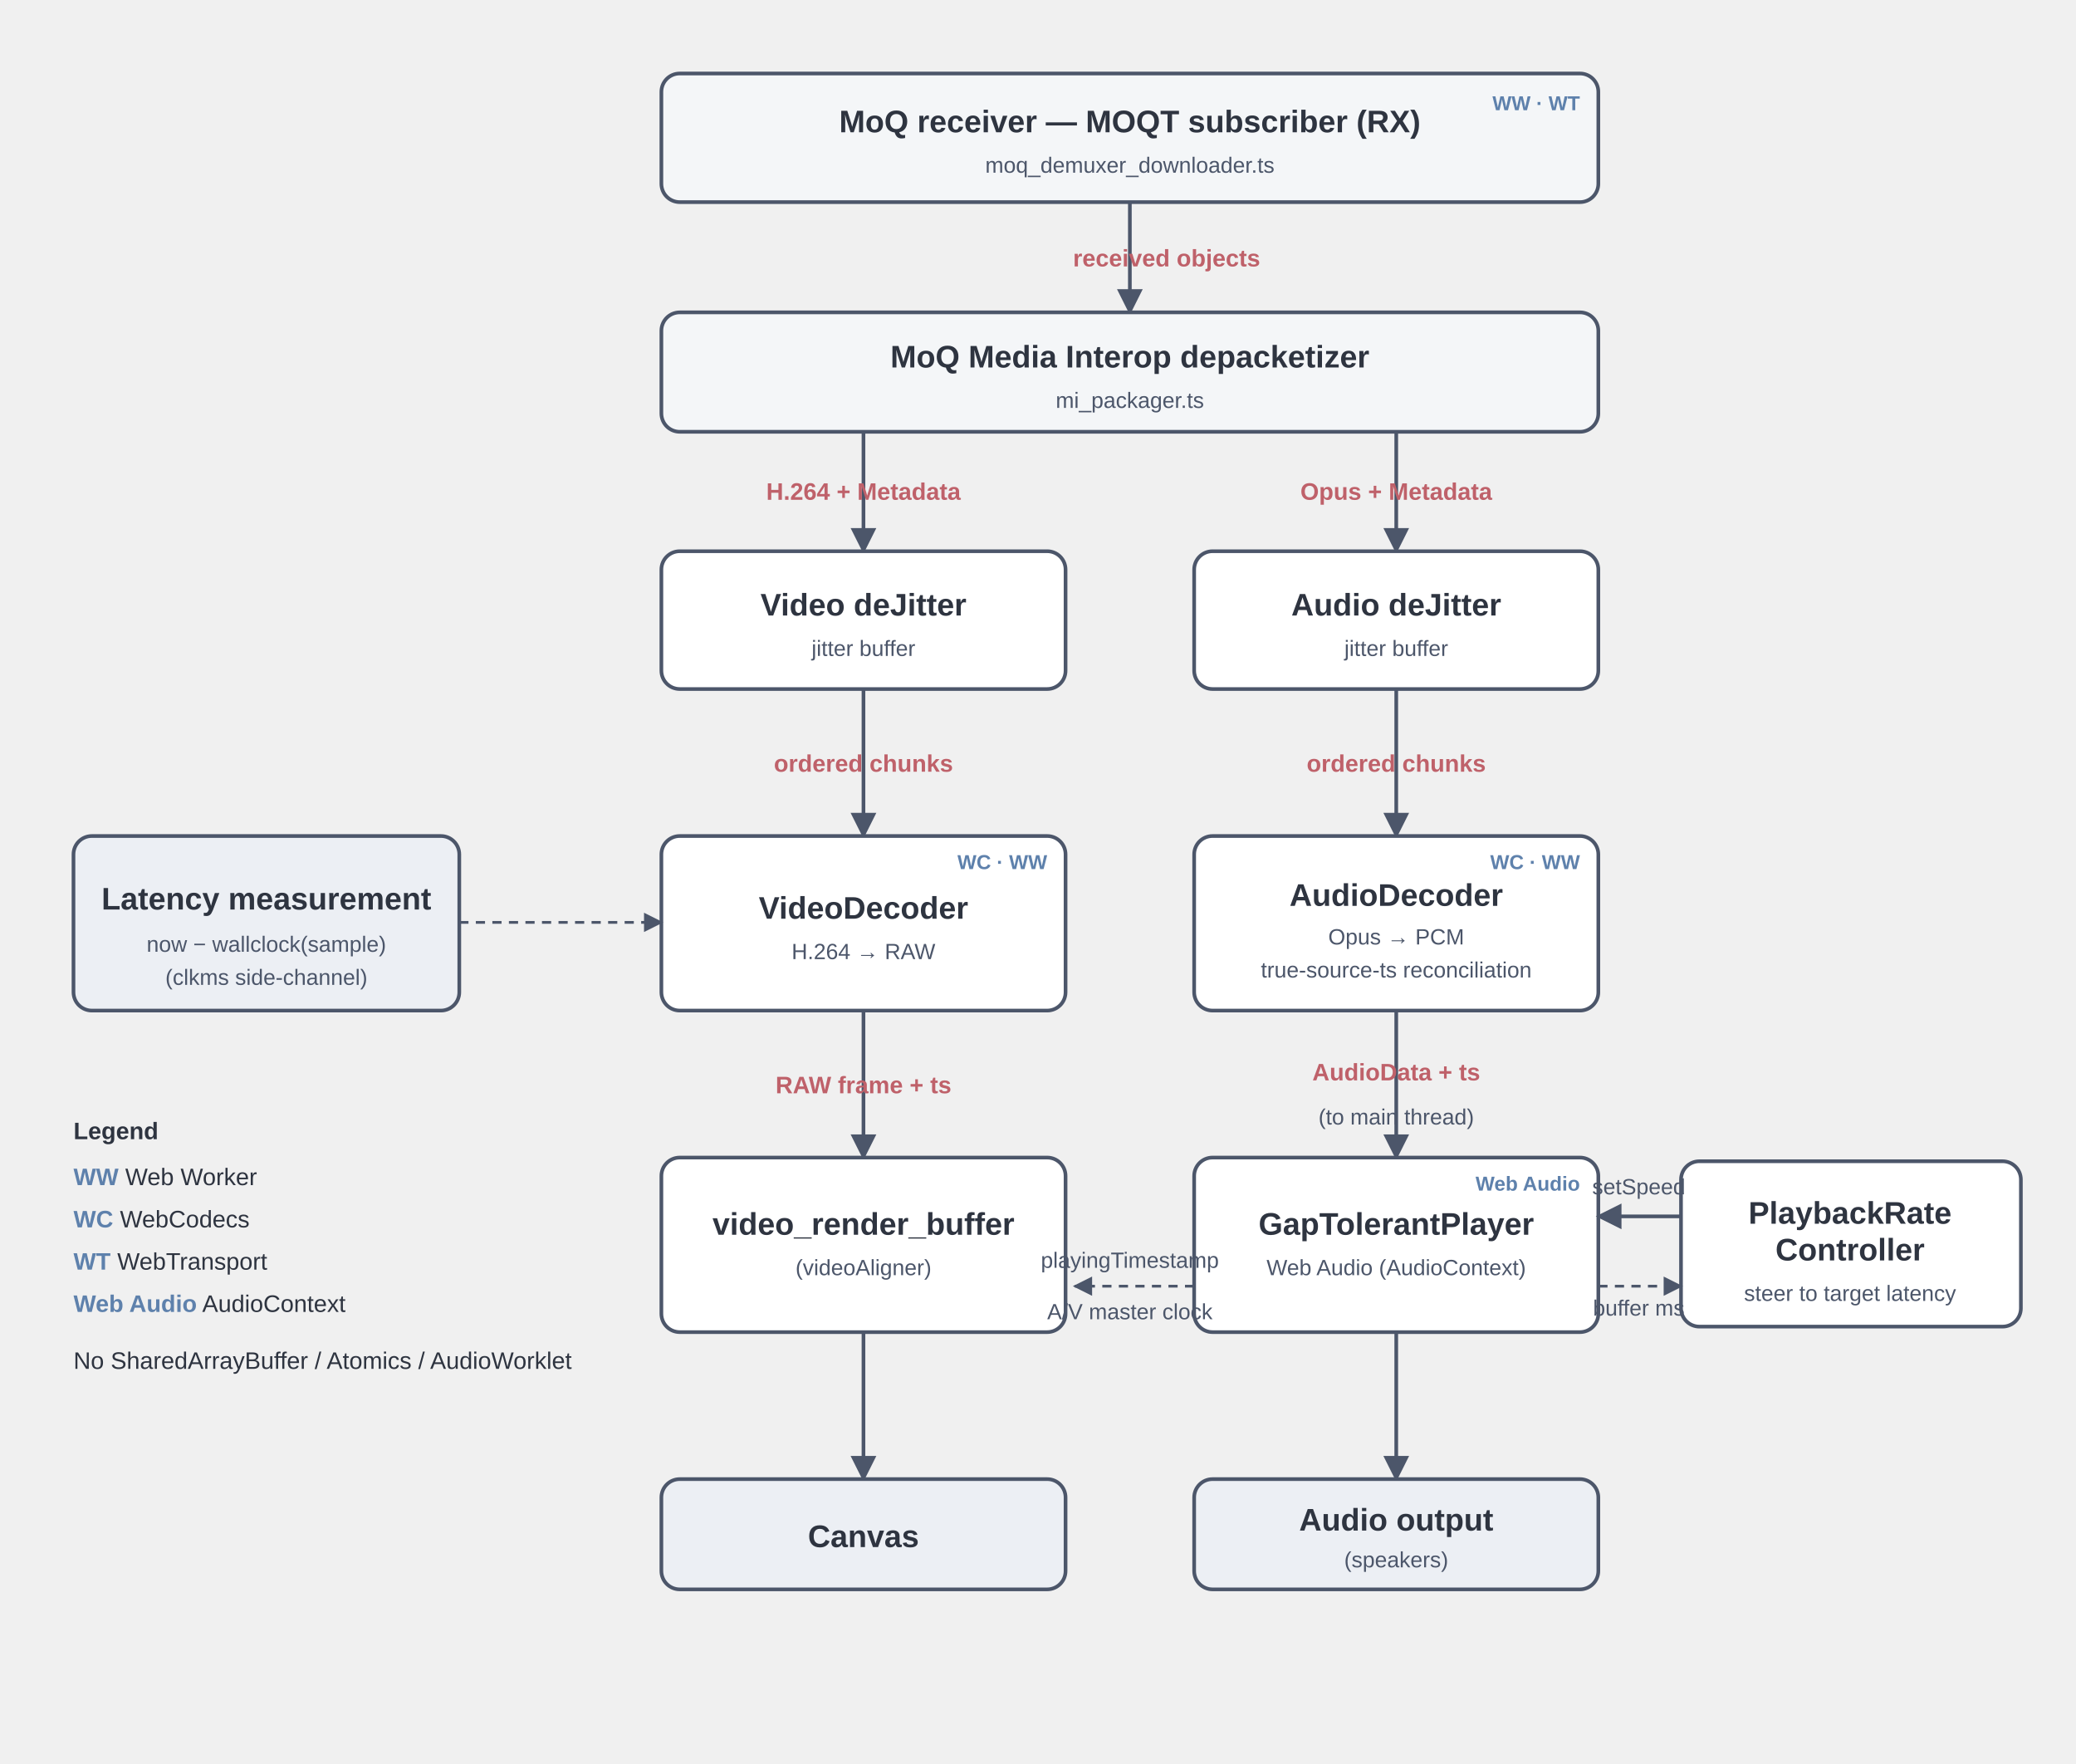
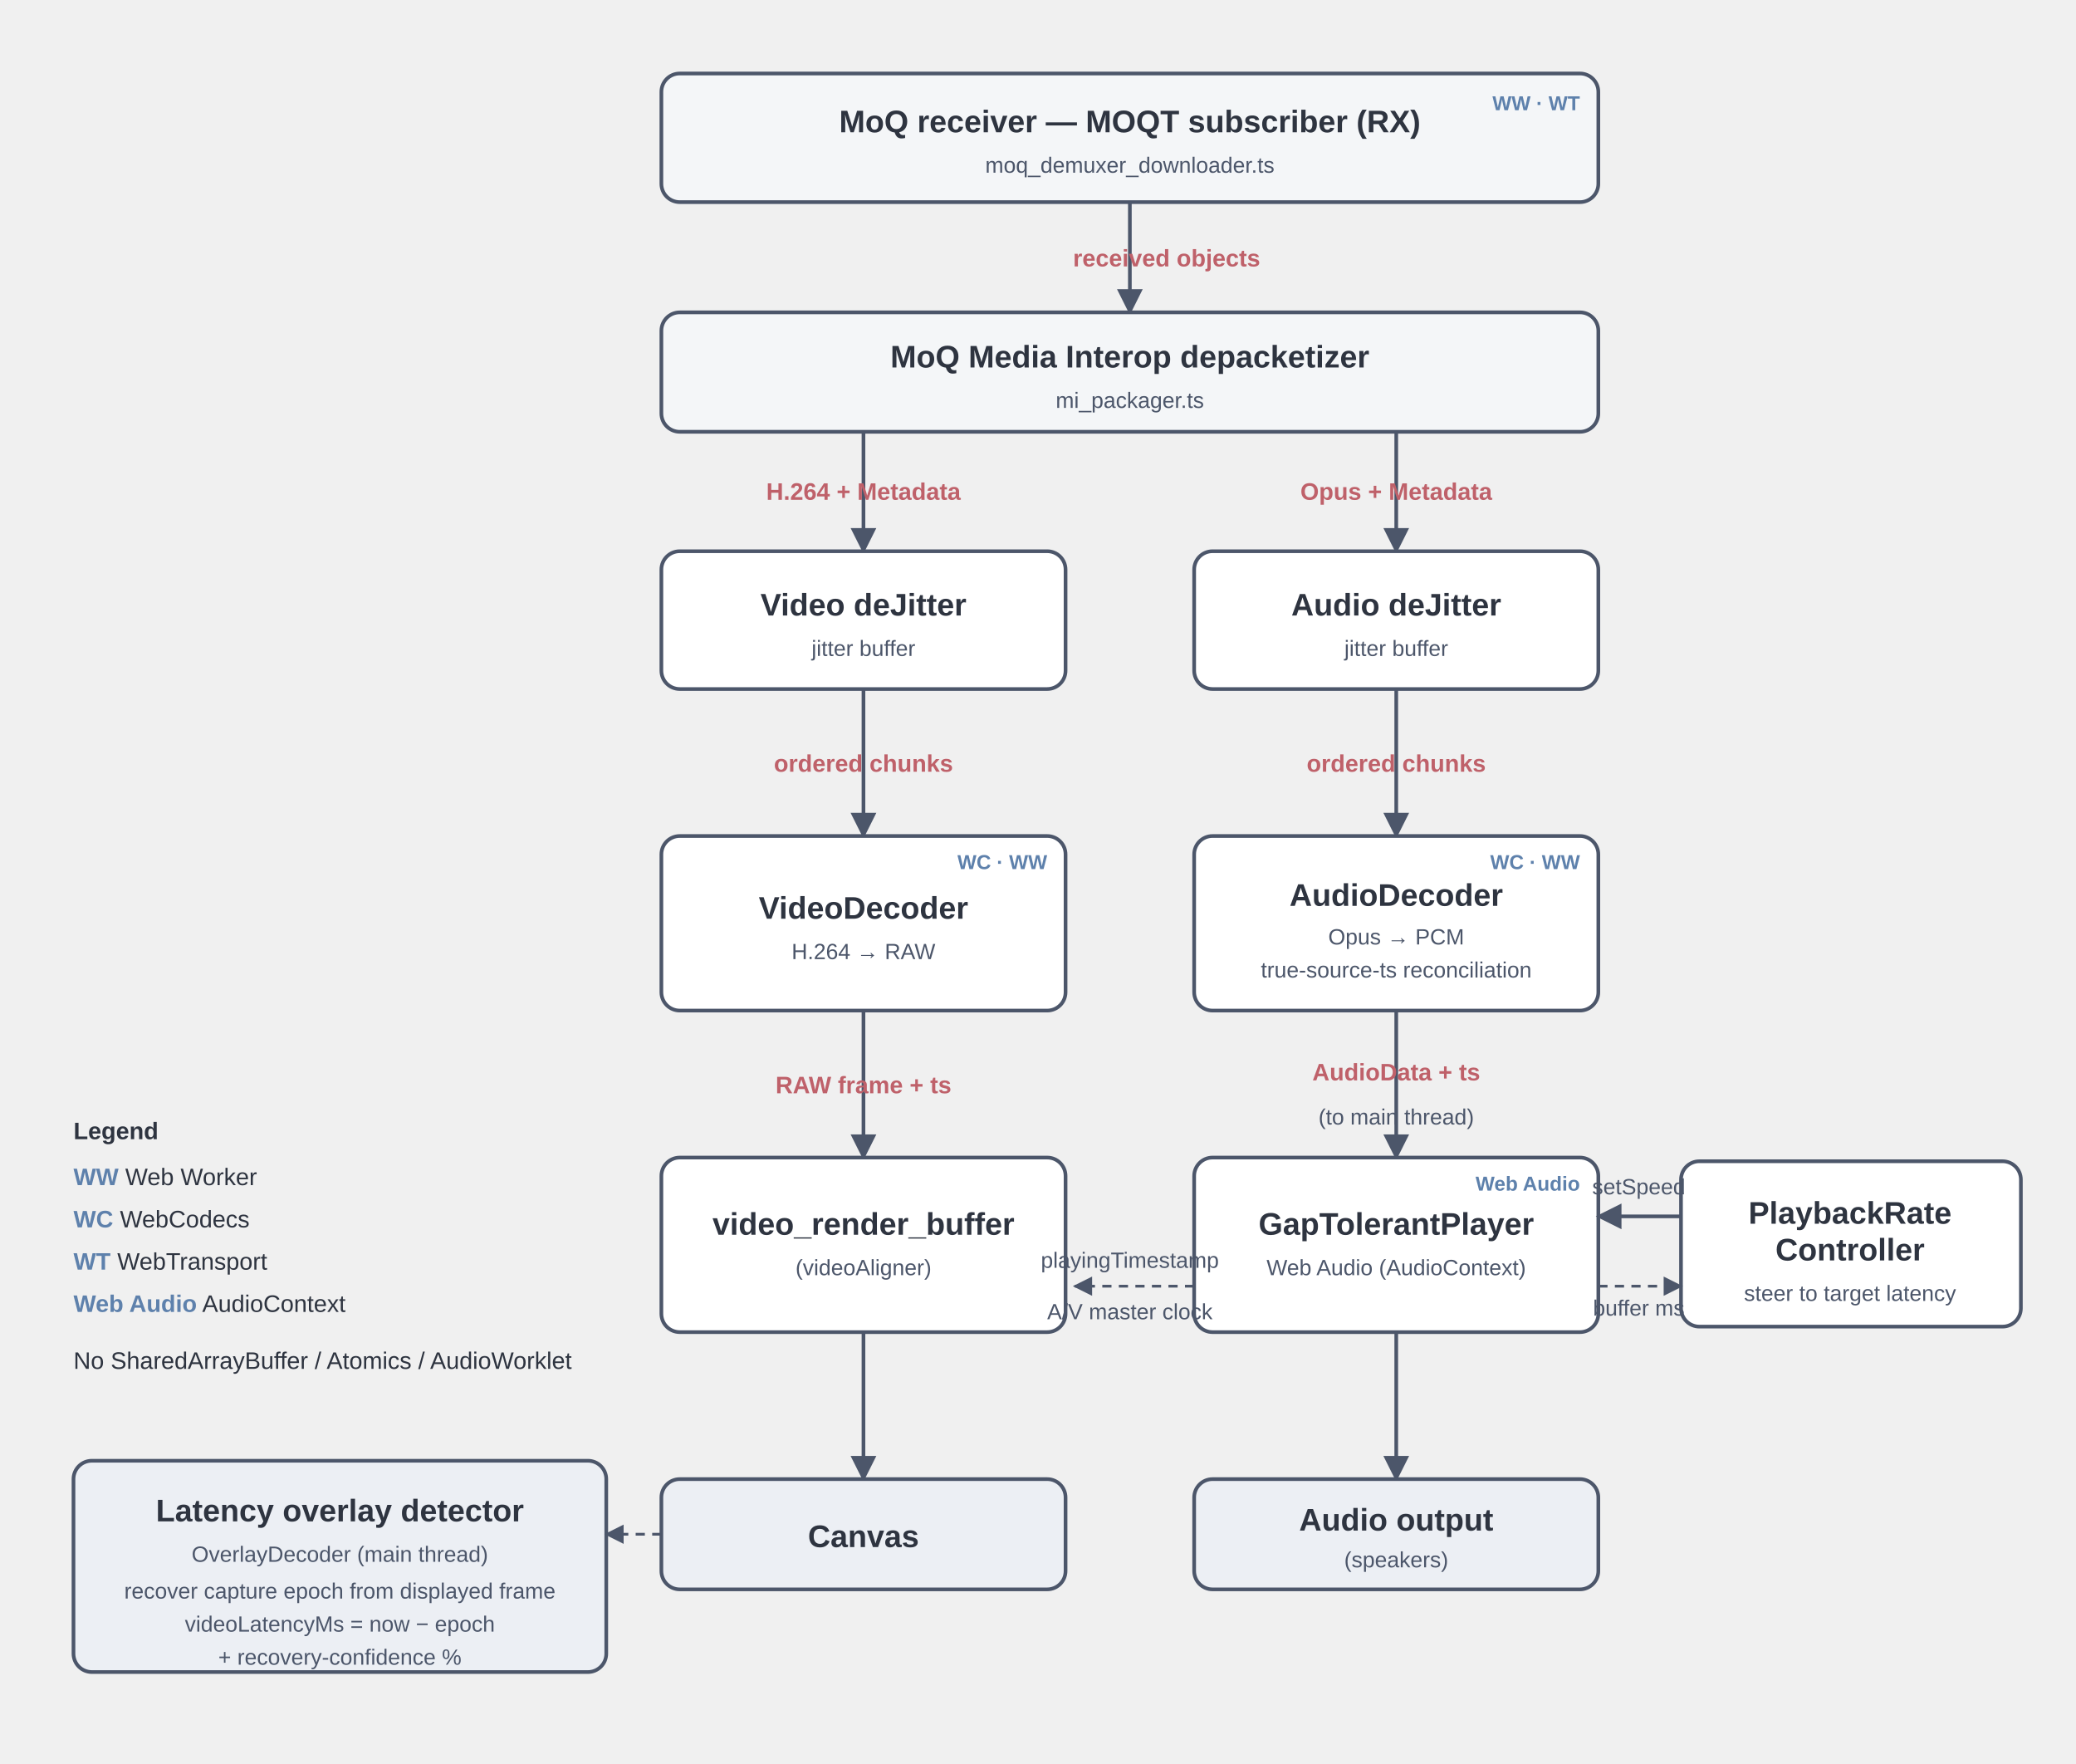
<svg xmlns="http://www.w3.org/2000/svg" viewBox="0 0 1130 960" font-family="'Helvetica Neue', Arial, sans-serif">
  <defs>
    <marker id="arrow" viewBox="0 0 10 10" refX="9" refY="5" markerWidth="7" markerHeight="7" orient="auto-start-reverse">
      <path d="M0,0 L10,5 L0,10 z" fill="#4c566a" />
    </marker>
  </defs>
  <style>
    text { fill: #2e3440; }
    .box { fill: #ffffff; stroke: #4c566a; stroke-width: 2; }
    .span { fill: #f4f6f8; stroke: #4c566a; stroke-width: 2; }
    .side { fill: #eceff4; stroke: #4c566a; stroke-width: 2; }
    .title { font-size: 17px; font-weight: 600; text-anchor: middle; }
    .sub { font-size: 12px; text-anchor: middle; fill: #4c566a; }
    .edge { font-size: 13px; font-weight: 600; fill: #bf616a; text-anchor: middle; }
    .chip { font-size: 11px; font-weight: 700; fill: #5e81ac; text-anchor: end; }
    .flow { stroke: #4c566a; stroke-width: 2; fill: none; }
    .aux { stroke: #4c566a; stroke-width: 1.5; fill: none; stroke-dasharray: 5 4; }
    .legend { font-size: 13px; }
  </style>
  <rect class="span" x="360" y="40" width="510" height="70" rx="10" />
  <text class="title" x="615" y="72">MoQ receiver — MOQT subscriber (RX)</text>
  <text class="sub" x="615" y="94">moq_demuxer_downloader.ts</text>
  <text class="chip" x="860" y="60">WW · WT</text>
  <path class="flow" d="M615,110 L615,170" marker-end="url(#arrow)" />
  <text class="edge" x="635" y="145" text-anchor="start">received objects</text>
  <rect class="span" x="360" y="170" width="510" height="65" rx="10" />
  <text class="title" x="615" y="200">MoQ Media Interop depacketizer</text>
  <text class="sub" x="615" y="222">mi_packager.ts</text>
  <path class="flow" d="M470,235 L470,300" marker-end="url(#arrow)" />
  <text class="edge" x="470" y="272">H.264 + Metadata</text>
  <path class="flow" d="M760,235 L760,300" marker-end="url(#arrow)" />
  <text class="edge" x="760" y="272">Opus + Metadata</text>
  <rect class="box" x="360" y="300" width="220" height="75" rx="10" />
  <text class="title" x="470" y="335">Video deJitter</text>
  <text class="sub" x="470" y="357">jitter buffer</text>
  <rect class="box" x="650" y="300" width="220" height="75" rx="10" />
  <text class="title" x="760" y="335">Audio deJitter</text>
  <text class="sub" x="760" y="357">jitter buffer</text>
  <path class="flow" d="M470,375 L470,455" marker-end="url(#arrow)" />
  <text class="edge" x="470" y="420">ordered chunks</text>
  <path class="flow" d="M760,375 L760,455" marker-end="url(#arrow)" />
  <text class="edge" x="760" y="420">ordered chunks</text>
  <rect class="box" x="360" y="455" width="220" height="95" rx="10" />
  <text class="title" x="470" y="500">VideoDecoder</text>
  <text class="sub" x="470" y="522">H.264 → RAW</text>
  <text class="chip" x="570" y="473">WC · WW</text>
  <rect class="box" x="650" y="455" width="220" height="95" rx="10" />
  <text class="title" x="760" y="493">AudioDecoder</text>
  <text class="sub" x="760" y="514">Opus → PCM</text>
  <text class="sub" x="760" y="532">true-source-ts reconciliation</text>
  <text class="chip" x="860" y="473">WC · WW</text>
  <path class="flow" d="M470,550 L470,630" marker-end="url(#arrow)" />
  <text class="edge" x="470" y="595">RAW frame + ts</text>
  <path class="flow" d="M760,550 L760,630" marker-end="url(#arrow)" />
  <text class="edge" x="760" y="588">AudioData + ts</text>
  <text class="sub" x="760" y="612">(to main thread)</text>
  <rect class="box" x="360" y="630" width="220" height="95" rx="10" />
  <text class="title" x="470" y="672">video_render_buffer</text>
  <text class="sub" x="470" y="694">(videoAligner)</text>
  <rect class="box" x="650" y="630" width="220" height="95" rx="10" />
  <text class="title" x="760" y="672">GapTolerantPlayer</text>
  <text class="sub" x="760" y="694">Web Audio (AudioContext)</text>
  <text class="chip" x="860" y="648">Web Audio</text>
  <path class="aux" d="M650,700 L585,700" marker-end="url(#arrow)" />
  <text class="sub" x="615" y="690">playingTimestamp</text>
  <text class="sub" x="615" y="718">A/V master clock</text>
  <path class="flow" d="M470,725 L470,805" marker-end="url(#arrow)" />
  <path class="flow" d="M760,725 L760,805" marker-end="url(#arrow)" />
  <rect class="side" x="360" y="805" width="220" height="60" rx="10" />
  <text class="title" x="470" y="842">Canvas</text>
  <rect class="side" x="650" y="805" width="220" height="60" rx="10" />
  <text class="title" x="760" y="833">Audio output</text>
  <text class="sub" x="760" y="853">(speakers)</text>
  <rect class="box" x="915" y="632" width="185" height="90" rx="10" />
  <text class="title" x="1007" y="666" font-size="15">PlaybackRate</text>
  <text class="title" x="1007" y="686" font-size="15">Controller</text>
  <text class="sub" x="1007" y="708">steer to target latency</text>
  <path class="flow" d="M915,662 L870,662" marker-end="url(#arrow)" />
  <text class="sub" x="892" y="650" font-size="11">setSpeed</text>
  <path class="aux" d="M870,700 L915,700" marker-end="url(#arrow)" />
  <text class="sub" x="892" y="716" font-size="11">buffer ms</text>
-   <rect class="side" x="40" y="455" width="210" height="95" rx="10" />
-   <text class="title" x="145" y="495" font-size="15">Latency measurement</text>
-   <text class="sub" x="145" y="518">now − wallclock(sample)</text>
-   <text class="sub" x="145" y="536">(clkms side-channel)</text>
-   <path class="aux" d="M250,502 L360,502" marker-end="url(#arrow)" />
+   <rect class="side" x="40" y="795" width="290" height="115" rx="10" />
+   <text class="title" x="185" y="828" font-size="15">Latency overlay detector</text>
+   <text class="sub" x="185" y="850">OverlayDecoder (main thread)</text>
+   <text class="sub" x="185" y="870">recover capture epoch from displayed frame</text>
+   <text class="sub" x="185" y="888">videoLatencyMs = now − epoch</text>
+   <text class="sub" x="185" y="906">+ recovery-confidence %</text>
+   <path class="aux" d="M360,835 L330,835" marker-end="url(#arrow)" />
  <text class="legend" x="40" y="620" font-weight="700">Legend</text>
  <text class="legend" x="40" y="645">
    <tspan fill="#5e81ac" font-weight="700">WW</tspan> Web Worker</text>
  <text class="legend" x="40" y="668">
    <tspan fill="#5e81ac" font-weight="700">WC</tspan> WebCodecs</text>
  <text class="legend" x="40" y="691">
    <tspan fill="#5e81ac" font-weight="700">WT</tspan> WebTransport</text>
  <text class="legend" x="40" y="714">
    <tspan fill="#5e81ac" font-weight="700">Web Audio</tspan> AudioContext</text>
  <text class="legend" x="40" y="745" font-size="12" fill="#bf616a">No SharedArrayBuffer / Atomics / AudioWorklet</text>
</svg>
